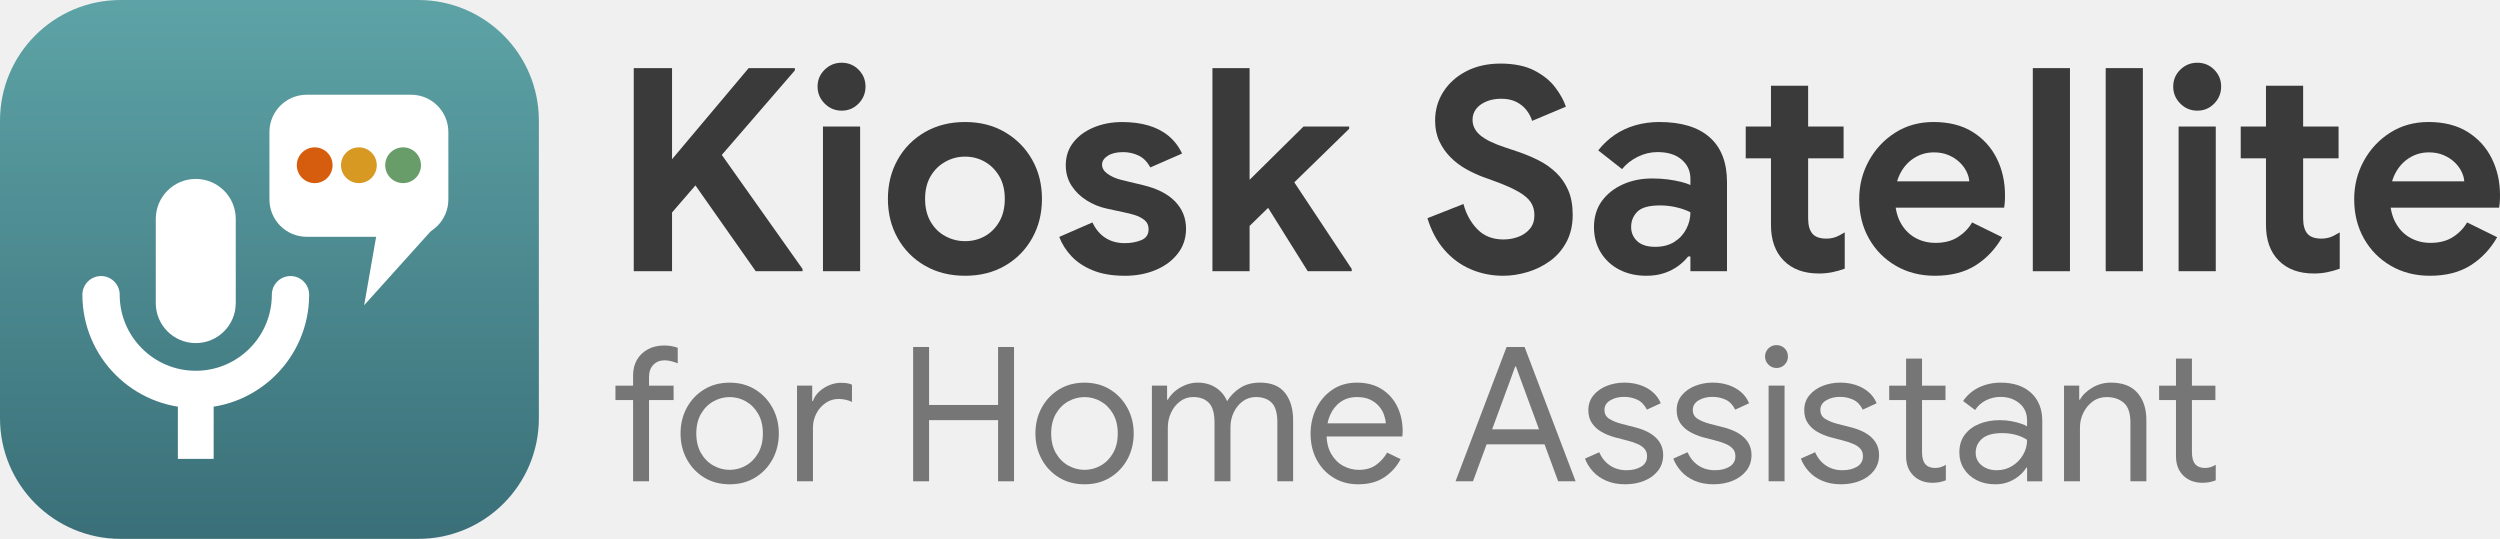
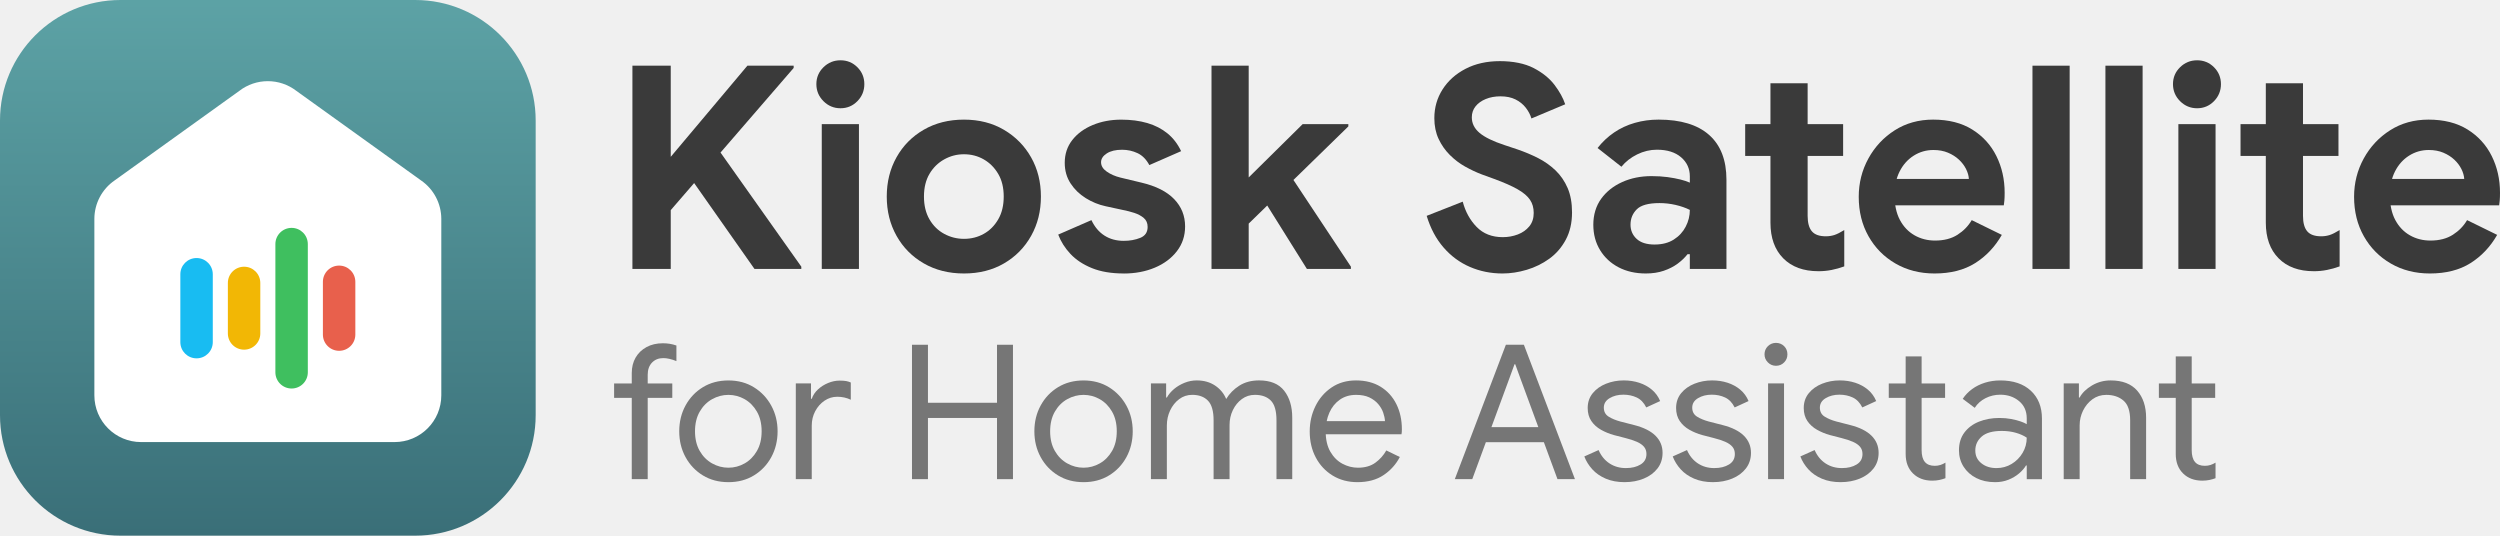
- <svg xmlns="http://www.w3.org/2000/svg" id="d" viewBox="0 0 2278.11 491.04">
+ <svg xmlns="http://www.w3.org/2000/svg" viewBox="0 0 2276.48 487.78">
  <defs>
-     <clipPath id="e">
-       <rect width="491.04" height="491.04" rx="109.91" ry="109.91" fill="none" />
-     </clipPath>
-     <linearGradient id="f" x1="-64.87" y1="666.07" x2="-64.87" y2="665.11" gradientTransform="translate(33459.391 341027.246) scale(512 -512)" gradientUnits="userSpaceOnUse">
+     <linearGradient id="c" x1="838.79" y1="664.46" x2="838.79" y2="663.98" gradientTransform="translate(-858675.501 680403.694) scale(1024 -1024)" gradientUnits="userSpaceOnUse">
      <stop offset="0" stop-color="#5da3a6" />
      <stop offset="1" stop-color="#3a6f78" />
    </linearGradient>
  </defs>
-   <g clip-path="url(#e)">
-     <rect width="491.04" height="491.04" fill="url(#f)" />
+   <g id="a">
+     <path d="M575.87,244.89V59.81h34.9v185.08h-34.9ZM593.97,210.77l.52-48.6,86.08-102.36h42.13v2.07l-128.73,148.89h0ZM687.02,244.89l-64.11-91.25,24.04-27.66,82.72,116.84v2.07h-42.65Z" fill="#3a3a3a" />
+     <path d="M765.35,98.58c-6.03,0-11.2-2.15-15.51-6.46s-6.46-9.48-6.46-15.51,2.15-11.16,6.46-15.38c4.31-4.22,9.48-6.33,15.51-6.33s11.16,2.11,15.38,6.33c4.22,4.22,6.33,9.35,6.33,15.38s-2.11,11.2-6.33,15.51c-4.22,4.31-9.35,6.46-15.38,6.46ZM748.29,244.89V113.06h33.86v131.83h-33.86Z" fill="#3a3a3a" />
+     <path d="M877.79,249.03c-13.79,0-25.98-3.06-36.58-9.18-10.6-6.11-18.87-14.48-24.82-25.07-5.95-10.6-8.92-22.53-8.92-35.8s2.97-25.2,8.92-35.8,14.22-18.96,24.82-25.07c10.6-6.12,22.79-9.18,36.58-9.18s25.93,3.1,36.45,9.31c10.51,6.2,18.74,14.56,24.69,25.07,5.95,10.51,8.92,22.4,8.92,35.67s-2.97,25.2-8.92,35.8-14.18,18.96-24.69,25.07c-10.51,6.12-22.66,9.18-36.45,9.18h0ZM877.79,217.49c6.55,0,12.54-1.51,17.97-4.52,5.43-3.01,9.82-7.41,13.18-13.18s5.04-12.71,5.04-20.81-1.68-14.99-5.04-20.68c-3.36-5.69-7.75-10.08-13.18-13.18-5.43-3.1-11.42-4.65-17.97-4.65s-12.37,1.55-17.96,4.65c-5.6,3.1-10.08,7.5-13.44,13.18-3.36,5.69-5.04,12.58-5.04,20.68s1.68,15.04,5.04,20.81c3.36,5.78,7.84,10.17,13.44,13.18,5.6,3.02,11.59,4.52,17.96,4.52h0Z" fill="#3a3a3a" />
+     <path d="M1023.32,249.03c-11.37,0-21.07-1.64-29.08-4.91s-14.52-7.58-19.52-12.92-8.7-11.2-11.12-17.58l30.24-13.18c2.93,6.2,6.89,10.9,11.89,14.09s10.86,4.78,17.58,4.78c5.51,0,10.51-.9,14.99-2.71,4.48-1.81,6.72-5.13,6.72-9.95,0-3.45-1.16-6.16-3.49-8.14s-5.21-3.53-8.66-4.65c-3.45-1.12-6.98-2.02-10.6-2.71l-15.51-3.36c-6.38-1.38-12.41-3.83-18.09-7.37-5.69-3.53-10.3-8.01-13.83-13.44-3.53-5.43-5.3-11.67-5.3-18.74,0-7.92,2.28-14.82,6.85-20.68,4.56-5.86,10.77-10.42,18.61-13.7,7.84-3.27,16.5-4.91,25.98-4.91,8.79,0,16.71,1.03,23.78,3.1,7.06,2.07,13.18,5.21,18.35,9.44,5.17,4.22,9.31,9.61,12.41,16.16l-28.95,12.67c-2.76-5.17-6.33-8.79-10.73-10.86s-9.09-3.1-14.09-3.1c-5.86,0-10.51,1.12-13.96,3.36s-5.17,4.91-5.17,8.01c0,3.28,1.72,6.12,5.17,8.53,3.45,2.42,7.58,4.23,12.41,5.43l19.39,4.65c13.09,3.1,22.96,8.1,29.6,14.99,6.63,6.89,9.95,15.17,9.95,24.82,0,8.62-2.5,16.16-7.5,22.62-5,6.46-11.72,11.46-20.16,14.99-8.45,3.53-17.84,5.3-28.18,5.3l.02-.03Z" fill="#3a3a3a" />
+     <path d="M1103.19,244.89V59.81h33.86v185.08h-33.86ZM1123.1,217.23v-41.88l63.07-62.3h41.62v2.07l-104.69,102.1h0ZM1190.05,244.89l-44.46-71.09,23.52-23.01,61,92.02v2.07h-40.07,0Z" fill="#3a3a3a" />
+     <path d="M1368.14,249.03c-10.51,0-20.38-1.98-29.6-5.95-9.22-3.96-17.23-9.86-24.04-17.71-6.81-7.84-11.93-17.45-15.38-28.82l32.83-12.92c2.41,9.14,6.63,16.8,12.67,23.01,6.03,6.2,13.96,9.31,23.78,9.31,4.82,0,9.39-.82,13.7-2.46,4.31-1.64,7.79-4.09,10.47-7.37,2.67-3.27,4.01-7.32,4.01-12.15s-1.12-8.66-3.36-12.02-5.99-6.55-11.25-9.56-12.37-6.16-21.33-9.44l-11.37-4.14c-5-1.89-10.04-4.27-15.12-7.11s-9.74-6.37-13.96-10.6c-4.22-4.22-7.63-9.09-10.21-14.6-2.58-5.51-3.88-11.8-3.88-18.87,0-9.65,2.5-18.39,7.5-26.24,5-7.84,11.98-14.09,20.94-18.74s19.39-6.98,31.28-6.98,22.66,2.11,30.76,6.33c8.1,4.22,14.43,9.35,19,15.38,4.56,6.03,7.79,11.89,9.69,17.58l-30.76,12.92c-1.03-3.45-2.76-6.72-5.17-9.82-2.42-3.1-5.52-5.6-9.31-7.5-3.79-1.89-8.36-2.84-13.7-2.84-5,0-9.48.82-13.44,2.46-3.97,1.64-7.07,3.88-9.31,6.72-2.24,2.84-3.36,6.16-3.36,9.95,0,5.52,2.37,10.25,7.11,14.22s12.36,7.67,22.88,11.12l11.63,3.88c6.55,2.24,12.8,4.87,18.74,7.88,5.95,3.02,11.24,6.77,15.9,11.24,4.65,4.48,8.31,9.82,10.99,16.03,2.67,6.2,4.01,13.62,4.01,22.23,0,9.48-1.9,17.75-5.69,24.82-3.79,7.07-8.79,12.84-14.99,17.32-6.2,4.48-13.05,7.84-20.55,10.08s-14.86,3.36-22.1,3.36h-.01Z" fill="#3a3a3a" />
+     <path d="M1498.68,249.03c-9.31,0-17.54-1.85-24.69-5.56-7.15-3.7-12.8-8.92-16.93-15.64s-6.2-14.48-6.2-23.26,2.37-16.97,7.11-23.52,11.12-11.63,19.13-15.25,16.93-5.43,26.75-5.43c5.34,0,10.21.3,14.61.9,4.39.61,8.31,1.34,11.76,2.2,3.44.86,6.29,1.81,8.53,2.84v-5.69c0-7.06-2.67-12.88-8.01-17.45-5.34-4.56-12.67-6.85-21.97-6.85-6.2,0-12.19,1.42-17.97,4.27-5.78,2.84-10.56,6.59-14.35,11.24l-21.71-17.06c4.31-5.51,9.31-10.21,14.99-14.09,5.69-3.88,11.98-6.81,18.87-8.79s14.13-2.97,21.71-2.97c20.16,0,35.5,4.65,46.01,13.96s15.77,22.92,15.77,40.84v81.17h-33.35v-13.44h-2.07c-2.42,3.1-5.43,5.99-9.05,8.66s-7.84,4.82-12.67,6.46c-4.83,1.64-10.25,2.46-16.29,2.46h.02ZM1506.69,222.66c6.89,0,12.71-1.51,17.45-4.52,4.74-3.01,8.36-6.94,10.86-11.76,2.5-4.82,3.75-9.91,3.75-15.25-3.79-1.89-8.1-3.4-12.92-4.52-4.83-1.12-9.74-1.68-14.73-1.68-10,0-16.89,1.9-20.68,5.69-3.79,3.79-5.69,8.45-5.69,13.96,0,5.17,1.85,9.48,5.56,12.92,3.7,3.45,9.18,5.17,16.41,5.17h-.01Z" fill="#3a3a3a" />
+     <path d="M1589.15,142.01v-28.95h24.3v28.95h-24.3ZM1655.84,246.96c-13.62,0-24.3-3.92-32.05-11.76s-11.63-18.65-11.63-32.44v-126.92h33.86v120.72c0,6.38,1.29,11.07,3.88,14.09,2.58,3.02,6.81,4.52,12.67,4.52,2.75,0,5.34-.39,7.75-1.16,2.41-.78,5.43-2.28,9.05-4.52v33.09c-3.79,1.38-7.63,2.46-11.5,3.23-3.88.78-7.88,1.16-12.02,1.16h-.01ZM1644.73,142.01v-28.95h33.6v28.95h-33.6Z" fill="#3a3a3a" />
+     <path d="M1761.57,249.03c-13.27,0-25.12-3.02-35.54-9.05-10.43-6.03-18.61-14.3-24.56-24.82-5.95-10.51-8.92-22.49-8.92-35.93,0-12.58,2.93-24.21,8.79-34.9,5.86-10.68,13.87-19.26,24.04-25.72s21.8-9.69,34.9-9.69c14.13,0,26.02,3.02,35.67,9.05,9.65,6.03,16.97,14.09,21.97,24.17s7.5,21.24,7.5,33.48c0,2.76-.09,5.13-.26,7.11s-.35,3.41-.52,4.27h-113.22v-24.04h81.43c-.17-2.93-1.03-5.95-2.58-9.05s-3.71-5.95-6.46-8.53c-2.76-2.58-6.08-4.69-9.95-6.33-3.88-1.64-8.32-2.46-13.31-2.46-6.55,0-12.54,1.73-17.97,5.17-5.43,3.45-9.69,8.23-12.79,14.35-3.1,6.12-4.65,13.4-4.65,21.84s1.64,16.24,4.91,22.36,7.71,10.77,13.31,13.96c5.6,3.19,11.85,4.78,18.74,4.78,8.1,0,14.9-1.76,20.42-5.3,5.51-3.53,9.82-7.97,12.92-13.31l27.4,13.44c-6.2,10.86-14.31,19.43-24.3,25.72-10,6.29-22.32,9.43-36.96,9.43h-.01Z" fill="#3a3a3a" />
+     <path d="M1850.75,244.89V59.81h33.86v185.08h-33.86Z" fill="#3a3a3a" />
+     <path d="M1917.18,244.89V59.81h33.86v185.08h-33.86Z" fill="#3a3a3a" />
+     <path d="M2000.67,98.58c-6.03,0-11.2-2.15-15.51-6.46s-6.46-9.48-6.46-15.51,2.15-11.16,6.46-15.38c4.31-4.22,9.48-6.33,15.51-6.33s11.16,2.11,15.38,6.33,6.33,9.35,6.33,15.38-2.11,11.2-6.33,15.51c-4.22,4.31-9.35,6.46-15.38,6.46ZM1983.61,244.89V113.06h33.86v131.83h-33.86Z" fill="#3a3a3a" />
+     <path d="M2040.21,142.01v-28.95h24.3v28.95h-24.3,0ZM2106.91,246.96c-13.62,0-24.3-3.92-32.05-11.76s-11.63-18.65-11.63-32.44v-126.92h33.86v120.72c0,6.38,1.29,11.07,3.88,14.09,2.58,3.02,6.81,4.52,12.67,4.52,2.75,0,5.34-.39,7.75-1.16,2.41-.78,5.43-2.28,9.05-4.52v33.09c-3.79,1.38-7.63,2.46-11.5,3.23-3.88.78-7.88,1.16-12.02,1.16h-.01ZM2095.79,142.01v-28.95h33.6v28.95h-33.6Z" fill="#3a3a3a" />
+     <path d="M2212.63,249.03c-13.27,0-25.12-3.02-35.54-9.05-10.43-6.03-18.61-14.3-24.56-24.82-5.95-10.51-8.92-22.49-8.92-35.93,0-12.58,2.93-24.21,8.79-34.9,5.86-10.68,13.87-19.26,24.04-25.72s21.8-9.69,34.9-9.69c14.13,0,26.02,3.02,35.67,9.05,9.65,6.03,16.97,14.09,21.97,24.17s7.5,21.24,7.5,33.48c0,2.76-.09,5.13-.26,7.11s-.35,3.41-.52,4.27h-113.22v-24.04h81.43c-.17-2.93-1.03-5.95-2.58-9.05s-3.71-5.95-6.46-8.53c-2.76-2.58-6.08-4.69-9.95-6.33-3.88-1.64-8.32-2.46-13.31-2.46-6.55,0-12.54,1.73-17.97,5.17-5.43,3.45-9.69,8.23-12.79,14.35-3.1,6.12-4.65,13.4-4.65,21.84s1.64,16.24,4.91,22.36,7.71,10.77,13.31,13.96,11.85,4.78,18.74,4.78c8.1,0,14.9-1.76,20.42-5.3,5.51-3.53,9.82-7.97,12.92-13.31l27.4,13.44c-6.2,10.86-14.31,19.43-24.3,25.72-10,6.29-22.32,9.43-36.96,9.43h0Z" fill="#3a3a3a" />
+     <path d="M559.2,362.31v-13.16h16.92v13.16h-16.92ZM575.27,436.31v-96.57c0-5.35,1.17-10.05,3.5-14.1,2.33-4.04,5.64-7.23,9.91-9.57,4.27-2.33,9.26-3.5,14.96-3.5,2.16,0,4.27.17,6.32.51s4.04.86,5.98,1.54v14.19c-2.28-.91-4.42-1.59-6.41-2.05-2-.45-3.85-.68-5.55-.68-4.22,0-7.64,1.37-10.26,4.1s-3.93,6.44-3.93,11.11v95.03h-14.53.01ZM588.94,362.31v-13.16h23.24v13.16h-23.24Z" fill="#767676" />
+     <path d="M663.29,439.05c-8.78,0-16.52-2.05-23.24-6.15s-11.99-9.66-15.81-16.66c-3.82-7.01-5.73-14.84-5.73-23.5s1.91-16.49,5.73-23.5,9.09-12.56,15.81-16.66,14.47-6.15,23.24-6.15,16.52,2.08,23.24,6.24,11.99,9.74,15.81,16.75,5.73,14.79,5.73,23.33-1.91,16.49-5.73,23.5-9.09,12.56-15.81,16.66-14.47,6.15-23.24,6.15h0ZM663.29,425.89c5.24,0,10.17-1.31,14.79-3.93,4.61-2.62,8.35-6.41,11.19-11.37,2.85-4.96,4.27-10.91,4.27-17.86s-1.43-12.9-4.27-17.86c-2.85-4.96-6.58-8.74-11.19-11.37-4.61-2.62-9.54-3.93-14.79-3.93s-10.2,1.31-14.87,3.93-8.43,6.41-11.28,11.37c-2.85,4.96-4.27,10.91-4.27,17.86s1.42,12.9,4.27,17.86c2.85,4.96,6.61,8.75,11.28,11.37,4.67,2.62,9.63,3.93,14.87,3.93h0Z" fill="#767676" />
+     <path d="M724.65,436.31v-87.17h13.84v14.02h.68c1.14-3.3,3.05-6.18,5.73-8.63s5.75-4.38,9.23-5.81c3.47-1.42,6.92-2.14,10.34-2.14,2.62,0,4.67.14,6.15.43,1.48.29,2.85.71,4.1,1.28v15.72c-1.82-.91-3.79-1.59-5.9-2.05-2.11-.45-4.25-.68-6.41-.68-4.22,0-8.09,1.2-11.62,3.59-3.53,2.39-6.35,5.58-8.46,9.57-2.11,3.99-3.16,8.37-3.16,13.16v48.71h-14.53.01Z" fill="#767676" />
+     <path d="M830.45,436.31v-122.38h14.53v122.38h-14.53ZM838.14,380.59v-13.84h73.15v13.84h-73.15ZM907.87,436.31v-122.38h14.53v122.38h-14.53Z" fill="#767676" />
+     <path d="M986.67,439.05c-8.78,0-16.52-2.05-23.24-6.15s-11.99-9.66-15.81-16.66c-3.82-7.01-5.73-14.84-5.73-23.5s1.91-16.49,5.73-23.5,9.09-12.56,15.81-16.66,14.47-6.15,23.24-6.15,16.52,2.08,23.24,6.24,11.99,9.74,15.81,16.75c3.82,7.01,5.73,14.79,5.73,23.33s-1.91,16.49-5.73,23.5c-3.82,7.01-9.09,12.56-15.81,16.66s-14.47,6.15-23.24,6.15h0ZM986.67,425.89c5.24,0,10.17-1.31,14.79-3.93,4.61-2.62,8.35-6.41,11.19-11.37,2.85-4.96,4.27-10.91,4.27-17.86s-1.43-12.9-4.27-17.86c-2.85-4.96-6.58-8.74-11.19-11.37-4.61-2.62-9.54-3.93-14.79-3.93s-10.2,1.31-14.87,3.93-8.43,6.41-11.28,11.37c-2.85,4.96-4.27,10.91-4.27,17.86s1.42,12.9,4.27,17.86c2.85,4.96,6.61,8.75,11.28,11.37,4.67,2.62,9.63,3.93,14.87,3.93h0Z" fill="#767676" />
+     <path d="M1048.03,436.31v-87.17h13.84v12.82h.68c1.59-2.85,3.79-5.44,6.58-7.78,2.79-2.33,5.98-4.21,9.57-5.64,3.59-1.42,7.26-2.14,11.02-2.14,6.49,0,12.08,1.57,16.75,4.7,4.67,3.14,8.03,7.21,10.08,12.22,2.96-4.9,6.95-8.94,11.96-12.14,5.01-3.19,11-4.79,17.95-4.79,10.37,0,18,3.14,22.9,9.4,4.9,6.27,7.35,14.47,7.35,24.61v55.89h-14.36v-53.67c0-8.43-1.71-14.38-5.13-17.86-3.42-3.47-8.26-5.21-14.53-5.21-4.44,0-8.4,1.28-11.88,3.85-3.48,2.56-6.21,5.93-8.2,10.08-2,4.16-2.99,8.69-2.99,13.59v49.22h-14.53v-53.5c0-8.43-1.71-14.41-5.13-17.95-3.42-3.53-8.2-5.3-14.36-5.3-4.44,0-8.4,1.31-11.88,3.93s-6.21,6.04-8.2,10.26-2.99,8.78-2.99,13.67v48.88h-14.53l.03.03Z" fill="#767676" />
+     <path d="M1236.04,439.05c-8.43,0-15.93-2-22.48-5.98-6.55-3.99-11.68-9.46-15.38-16.41s-5.56-14.87-5.56-23.76c0-8.32,1.74-16.01,5.21-23.07s8.38-12.73,14.7-17.01c6.32-4.27,13.76-6.41,22.3-6.41s16.09,1.91,22.31,5.73c6.21,3.82,11,9.09,14.36,15.81s5.04,14.42,5.04,23.07c0,.8-.03,1.6-.09,2.39-.06.8-.14,1.48-.26,2.05h-75.03v-11.96h59.99c-.11-2.39-.66-4.98-1.62-7.78-.97-2.79-2.51-5.41-4.61-7.86-2.11-2.45-4.79-4.44-8.03-5.98s-7.26-2.31-12.05-2.31c-5.7,0-10.63,1.45-14.78,4.36-4.16,2.91-7.35,6.87-9.57,11.88-2.22,5.02-3.33,10.71-3.33,17.09,0,7.41,1.42,13.56,4.27,18.46s6.52,8.55,11.02,10.94,9.2,3.59,14.1,3.59c6.38,0,11.65-1.51,15.81-4.53s7.49-6.75,10-11.2l12.31,5.98c-3.42,6.61-8.32,12.08-14.7,16.41-6.38,4.33-14.36,6.5-23.93,6.5h0Z" fill="#767676" />
+     <path d="M1324.74,436.31l46.49-122.38h16.41l46.49,122.38h-15.9l-33.67-91.44-4.79-13.16h-.68l-4.79,13.16-33.67,91.44h-15.9.01ZM1344.57,402.64l4.96-13.67h28.2v13.67h-33.16,0ZM1377.73,402.64v-13.67h28.2l4.96,13.67h-33.16,0Z" fill="#767676" />
+     <path d="M1479.42,439.05c-6.49,0-12.22-1.05-17.18-3.16-4.96-2.11-9.06-4.96-12.31-8.55s-5.67-7.49-7.26-11.71l12.99-5.81c2.28,5.24,5.58,9.29,9.91,12.14,4.33,2.85,9.29,4.27,14.87,4.27s9.83-1.08,13.42-3.25c3.59-2.16,5.38-5.35,5.38-9.57,0-2.62-.74-4.81-2.22-6.58-1.48-1.76-3.65-3.27-6.5-4.53-2.85-1.25-6.32-2.39-10.43-3.42l-10.6-2.74c-4.1-1.14-7.98-2.74-11.62-4.79-3.65-2.05-6.58-4.7-8.8-7.95-2.22-3.25-3.33-7.21-3.33-11.88,0-5.24,1.54-9.74,4.61-13.5,3.08-3.76,7.12-6.64,12.14-8.63,5.01-1.99,10.37-2.99,16.07-2.99,5.01,0,9.71.71,14.1,2.14,4.38,1.43,8.23,3.53,11.54,6.32,3.3,2.79,5.81,6.24,7.52,10.34l-12.65,5.81c-2.17-4.33-5.07-7.35-8.72-9.06s-7.69-2.56-12.14-2.56c-4.79,0-8.95,1.05-12.48,3.16-3.53,2.11-5.3,4.99-5.3,8.63s1.45,6.38,4.36,8.2,6.47,3.31,10.68,4.44l12.65,3.25c8.55,2.17,14.98,5.38,19.31,9.66,4.33,4.27,6.49,9.49,6.49,15.64,0,5.47-1.54,10.2-4.61,14.19-3.08,3.99-7.24,7.07-12.48,9.23s-11.05,3.25-17.43,3.25h.02Z" fill="#767676" />
+     <path d="M1559.92,439.05c-6.49,0-12.22-1.05-17.18-3.16-4.96-2.11-9.06-4.96-12.31-8.55s-5.67-7.49-7.26-11.71l12.99-5.81c2.28,5.24,5.58,9.29,9.91,12.14,4.33,2.85,9.29,4.27,14.87,4.27s9.83-1.08,13.42-3.25c3.59-2.16,5.38-5.35,5.38-9.57,0-2.62-.74-4.81-2.22-6.58-1.48-1.76-3.65-3.27-6.5-4.53-2.85-1.25-6.32-2.39-10.43-3.42l-10.6-2.74c-4.1-1.14-7.98-2.74-11.62-4.79-3.65-2.05-6.58-4.7-8.8-7.95-2.22-3.25-3.33-7.21-3.33-11.88,0-5.24,1.54-9.74,4.61-13.5,3.08-3.76,7.12-6.64,12.14-8.63,5.01-1.99,10.37-2.99,16.07-2.99,5.01,0,9.71.71,14.1,2.14,4.38,1.43,8.23,3.53,11.54,6.32,3.3,2.79,5.81,6.24,7.52,10.34l-12.65,5.81c-2.17-4.33-5.07-7.35-8.72-9.06s-7.69-2.56-12.14-2.56c-4.79,0-8.95,1.05-12.48,3.16-3.53,2.11-5.3,4.99-5.3,8.63s1.45,6.38,4.36,8.2,6.47,3.31,10.68,4.44l12.65,3.25c8.55,2.17,14.98,5.38,19.31,9.66,4.33,4.27,6.49,9.49,6.49,15.64,0,5.47-1.54,10.2-4.61,14.19-3.08,3.99-7.24,7.07-12.48,9.23s-11.05,3.25-17.43,3.25h.02Z" fill="#767676" />
+     <path d="M1617.18,333.08c-2.85,0-5.3-1.03-7.35-3.08-2.05-2.05-3.08-4.5-3.08-7.35s1.03-5.44,3.08-7.44c2.05-1.99,4.5-2.99,7.35-2.99s5.44,1,7.44,2.99c1.99,1.99,2.99,4.47,2.99,7.44s-1,5.3-2.99,7.35c-2,2.05-4.47,3.08-7.44,3.08ZM1610,436.31v-87.17h14.53v87.17h-14.53Z" fill="#767676" />
+     <path d="M1676.15,439.05c-6.49,0-12.22-1.05-17.18-3.16-4.96-2.11-9.06-4.96-12.31-8.55s-5.67-7.49-7.26-11.71l12.99-5.81c2.28,5.24,5.58,9.29,9.91,12.14,4.33,2.85,9.29,4.27,14.87,4.27s9.83-1.08,13.42-3.25c3.59-2.16,5.38-5.35,5.38-9.57,0-2.62-.74-4.81-2.22-6.58-1.48-1.76-3.65-3.27-6.5-4.53-2.85-1.25-6.32-2.39-10.43-3.42l-10.6-2.74c-4.1-1.14-7.98-2.74-11.62-4.79-3.65-2.05-6.58-4.7-8.8-7.95-2.22-3.25-3.33-7.21-3.33-11.88,0-5.24,1.54-9.74,4.61-13.5,3.08-3.76,7.12-6.64,12.14-8.63,5.01-1.99,10.37-2.99,16.07-2.99,5.01,0,9.71.71,14.1,2.14,4.38,1.43,8.23,3.53,11.54,6.32,3.3,2.79,5.81,6.24,7.52,10.34l-12.65,5.81c-2.17-4.33-5.07-7.35-8.72-9.06s-7.69-2.56-12.14-2.56c-4.79,0-8.95,1.05-12.48,3.16-3.53,2.11-5.3,4.99-5.3,8.63s1.45,6.38,4.36,8.2,6.47,3.31,10.68,4.44l12.65,3.25c8.55,2.17,14.98,5.38,19.31,9.66,4.33,4.27,6.49,9.49,6.49,15.64,0,5.47-1.54,10.2-4.61,14.19-3.08,3.99-7.24,7.07-12.48,9.23s-11.05,3.25-17.43,3.25h.02Z" fill="#767676" />
+     <path d="M1719.9,362.31v-13.16h16.24v13.16h-16.24ZM1759.56,437.68c-7.29,0-13.16-2.19-17.61-6.58-4.44-4.38-6.67-10.28-6.67-17.69v-88.88h14.53v85.29c0,4.9,1,8.52,2.99,10.85,1.99,2.34,4.98,3.5,8.97,3.5,1.82,0,3.53-.26,5.13-.77,1.59-.51,3.13-1.22,4.61-2.14v14.19c-1.82.68-3.7,1.22-5.64,1.62-1.94.4-4.05.6-6.32.6h.01ZM1748.96,362.31v-13.16h22.22v13.16h-22.22Z" fill="#767676" />
+     <path d="M1816.64,439.05c-6.5,0-12.19-1.26-17.09-3.76-4.9-2.51-8.75-5.95-11.54-10.34-2.79-4.38-4.19-9.37-4.19-14.96,0-6.38,1.65-11.76,4.96-16.15,3.3-4.38,7.75-7.69,13.33-9.91s11.73-3.33,18.46-3.33c3.87,0,7.46.32,10.77.94,3.3.63,6.18,1.37,8.63,2.22s4.3,1.68,5.56,2.48v-5.3c0-6.61-2.34-11.85-7.01-15.72s-10.37-5.81-17.09-5.81c-4.79,0-9.26,1.05-13.42,3.16-4.16,2.11-7.44,5.04-9.83,8.8l-10.94-8.2c2.28-3.42,5.13-6.38,8.55-8.89s7.32-4.44,11.71-5.81c4.38-1.37,9.03-2.05,13.93-2.05,11.85,0,21.14,3.14,27.86,9.4,6.72,6.27,10.09,14.7,10.09,25.3v55.21h-13.84v-12.48h-.68c-1.48,2.51-3.59,4.93-6.32,7.26-2.74,2.34-5.96,4.25-9.66,5.73-3.7,1.48-7.78,2.22-12.22,2.22h-.02ZM1818.01,426.23c5.01,0,9.6-1.25,13.76-3.76s7.49-5.87,10-10.08,3.76-8.83,3.76-13.84c-2.62-1.82-5.9-3.3-9.83-4.44-3.93-1.14-8.23-1.71-12.9-1.71-8.32,0-14.42,1.71-18.29,5.13-3.88,3.42-5.81,7.64-5.81,12.65s1.82,8.66,5.47,11.62,8.26,4.44,13.84,4.44h0Z" fill="#767676" />
+     <path d="M1879.2,436.31v-87.17h13.84v12.82h.68c2.28-4.21,6.01-7.86,11.19-10.94,5.18-3.08,10.85-4.61,17.01-4.61,10.71,0,18.77,3.11,24.19,9.31,5.41,6.21,8.12,14.44,8.12,24.7v55.89h-14.53v-53.67c0-8.43-2.02-14.38-6.07-17.86-4.05-3.47-9.26-5.21-15.64-5.21-4.79,0-9,1.34-12.65,4.02s-6.5,6.13-8.55,10.34c-2.05,4.22-3.08,8.66-3.08,13.33v49.05h-14.53.02Z" fill="#767676" />
+     <path d="M1965.85,362.31v-13.16h16.24v13.16h-16.24ZM2005.5,437.68c-7.29,0-13.16-2.19-17.61-6.58-4.44-4.38-6.67-10.28-6.67-17.69v-88.88h14.53v85.29c0,4.9,1,8.52,2.99,10.85,1.99,2.34,4.98,3.5,8.97,3.5,1.82,0,3.53-.26,5.13-.77,1.59-.51,3.13-1.22,4.61-2.14v14.19c-1.82.68-3.7,1.22-5.64,1.62-1.94.4-4.05.6-6.32.6h.01ZM1994.91,362.31v-13.16h22.22v13.16h-22.22Z" fill="#767676" />
  </g>
-   <path d="M178.39,163.04h0c20.13,0,36.44,16.32,36.44,36.44v76.73c0,20.13-16.32,36.44-36.44,36.44h0c-20.13,0-36.44-16.32-36.44-36.44v-76.73c0-20.13,16.32-36.44,36.44-36.44Z" fill="#fff" />
-   <path d="M92.07,268.54c0,47.67,38.65,86.32,86.32,86.32s86.32-38.65,86.32-86.32" fill="none" stroke="#fff" stroke-linecap="round" stroke-width="34" />
-   <rect x="162.08" y="351.02" width="32.61" height="67.13" fill="#fff" />
-   <rect x="245.52" y="86.32" width="163.04" height="129.47" rx="34" ry="34" fill="#fff" />
-   <path d="M345.26,201.4h55.63l-69.05,76.73,13.43-76.73Z" fill="#fff" />
-   <circle cx="286.76" cy="150.57" r="16.3" fill="#d65d0e" />
-   <circle cx="327.04" cy="150.57" r="16.3" fill="#d79921" />
-   <circle cx="367.32" cy="150.57" r="16.3" fill="#689d6a" />
-   <path d="M577.5,247.15V62.07h34.9v185.08h-34.9ZM595.6,213.03l.52-48.6,86.08-102.36h42.13v2.07l-128.73,148.89ZM688.65,247.15l-64.11-91.25,24.04-27.66,82.72,116.84v2.07h-42.65Z" fill="#3a3a3a" />
-   <path d="M766.98,100.84c-6.03,0-11.2-2.15-15.51-6.46-4.31-4.31-6.46-9.48-6.46-15.51s2.15-11.16,6.46-15.38c4.31-4.22,9.48-6.33,15.51-6.33s11.16,2.11,15.38,6.33c4.22,4.22,6.33,9.35,6.33,15.38s-2.11,11.2-6.33,15.51c-4.22,4.31-9.35,6.46-15.38,6.46ZM749.92,247.15V115.32h33.86v131.83h-33.86Z" fill="#3a3a3a" />
-   <path d="M879.42,251.29c-13.79,0-25.98-3.06-36.58-9.18-10.6-6.11-18.87-14.48-24.82-25.07-5.95-10.6-8.92-22.53-8.92-35.8s2.97-25.2,8.92-35.8c5.95-10.6,14.22-18.96,24.82-25.07,10.6-6.12,22.79-9.18,36.58-9.18s25.93,3.1,36.45,9.31c10.51,6.2,18.74,14.56,24.69,25.07,5.95,10.51,8.92,22.4,8.92,35.67s-2.97,25.2-8.92,35.8c-5.95,10.6-14.18,18.96-24.69,25.07-10.51,6.12-22.66,9.18-36.45,9.18ZM879.42,219.75c6.55,0,12.54-1.51,17.97-4.52,5.43-3.01,9.82-7.41,13.18-13.18,3.36-5.77,5.04-12.71,5.04-20.81s-1.68-14.99-5.04-20.68c-3.36-5.69-7.75-10.08-13.18-13.18-5.43-3.1-11.42-4.65-17.97-4.65s-12.37,1.55-17.96,4.65c-5.6,3.1-10.08,7.5-13.44,13.18-3.36,5.69-5.04,12.58-5.04,20.68s1.68,15.04,5.04,20.81c3.36,5.78,7.84,10.17,13.44,13.18,5.6,3.02,11.59,4.52,17.96,4.52Z" fill="#3a3a3a" />
-   <path d="M1024.95,251.29c-11.37,0-21.07-1.64-29.08-4.91-8.01-3.27-14.52-7.58-19.52-12.92-5-5.34-8.7-11.2-11.12-17.58l30.24-13.18c2.93,6.2,6.89,10.9,11.89,14.09,5,3.19,10.86,4.78,17.58,4.78,5.51,0,10.51-.9,14.99-2.71,4.48-1.81,6.72-5.13,6.72-9.95,0-3.45-1.16-6.16-3.49-8.14-2.33-1.98-5.21-3.53-8.66-4.65-3.45-1.12-6.98-2.02-10.6-2.71l-15.51-3.36c-6.38-1.38-12.41-3.83-18.09-7.37-5.69-3.53-10.3-8.01-13.83-13.44-3.53-5.43-5.3-11.67-5.3-18.74,0-7.92,2.28-14.82,6.85-20.68,4.56-5.86,10.77-10.42,18.61-13.7,7.84-3.27,16.5-4.91,25.98-4.91,8.79,0,16.71,1.03,23.78,3.1,7.06,2.07,13.18,5.21,18.35,9.44,5.17,4.22,9.31,9.61,12.41,16.16l-28.95,12.67c-2.76-5.17-6.33-8.79-10.73-10.86s-9.09-3.1-14.09-3.1c-5.86,0-10.51,1.12-13.96,3.36-3.45,2.24-5.17,4.91-5.17,8.01,0,3.28,1.72,6.12,5.17,8.53,3.45,2.42,7.58,4.23,12.41,5.43l19.39,4.65c13.09,3.1,22.96,8.1,29.6,14.99,6.63,6.89,9.95,15.17,9.95,24.82,0,8.62-2.5,16.16-7.5,22.62-5,6.46-11.72,11.46-20.16,14.99-8.45,3.53-17.84,5.3-28.18,5.3Z" fill="#3a3a3a" />
-   <path d="M1104.82,247.15V62.07h33.86v185.08h-33.86ZM1124.73,219.49v-41.88l63.07-62.3h41.62v2.07l-104.69,102.1ZM1191.68,247.15l-44.46-71.09,23.52-23.01,61,92.02v2.07h-40.07Z" fill="#3a3a3a" />
-   <path d="M1369.77,251.29c-10.51,0-20.38-1.98-29.6-5.95-9.22-3.96-17.23-9.86-24.04-17.71-6.81-7.84-11.93-17.45-15.38-28.82l32.83-12.92c2.41,9.14,6.63,16.8,12.67,23.01,6.03,6.2,13.96,9.31,23.78,9.31,4.82,0,9.39-.82,13.7-2.46,4.31-1.64,7.79-4.09,10.47-7.37,2.67-3.27,4.01-7.32,4.01-12.15s-1.12-8.66-3.36-12.02c-2.24-3.36-5.99-6.55-11.25-9.56-5.26-3.01-12.37-6.16-21.33-9.44l-11.37-4.14c-5-1.89-10.04-4.27-15.12-7.11-5.08-2.84-9.74-6.37-13.96-10.6-4.22-4.22-7.63-9.09-10.21-14.6-2.58-5.51-3.88-11.8-3.88-18.87,0-9.65,2.5-18.39,7.5-26.24,5-7.84,11.98-14.09,20.94-18.74,8.96-4.65,19.39-6.98,31.28-6.98s22.66,2.11,30.76,6.33c8.1,4.22,14.43,9.35,19,15.38,4.56,6.03,7.79,11.89,9.69,17.58l-30.76,12.92c-1.03-3.45-2.76-6.72-5.17-9.82-2.42-3.1-5.52-5.6-9.31-7.5-3.79-1.89-8.36-2.84-13.7-2.84-5,0-9.48.82-13.44,2.46-3.97,1.64-7.07,3.88-9.31,6.72-2.24,2.84-3.36,6.16-3.36,9.95,0,5.52,2.37,10.25,7.11,14.22,4.74,3.97,12.36,7.67,22.88,11.12l11.63,3.88c6.55,2.24,12.8,4.87,18.74,7.88,5.95,3.02,11.24,6.77,15.9,11.24,4.65,4.48,8.31,9.82,10.99,16.03,2.67,6.2,4.01,13.62,4.01,22.23,0,9.48-1.9,17.75-5.69,24.82-3.79,7.07-8.79,12.84-14.99,17.32-6.2,4.48-13.05,7.84-20.55,10.08s-14.86,3.36-22.1,3.36Z" fill="#3a3a3a" />
-   <path d="M1500.31,251.29c-9.31,0-17.54-1.85-24.69-5.56-7.15-3.7-12.8-8.92-16.93-15.64s-6.2-14.48-6.2-23.26,2.37-16.97,7.11-23.52c4.74-6.55,11.12-11.63,19.13-15.25,8.01-3.62,16.93-5.43,26.75-5.43,5.34,0,10.21.3,14.61.9,4.39.61,8.31,1.34,11.76,2.2,3.44.86,6.29,1.81,8.53,2.84v-5.69c0-7.06-2.67-12.88-8.01-17.45-5.34-4.56-12.67-6.85-21.97-6.85-6.2,0-12.19,1.42-17.97,4.27-5.78,2.84-10.56,6.59-14.35,11.24l-21.71-17.06c4.31-5.51,9.31-10.21,14.99-14.09,5.69-3.88,11.98-6.81,18.87-8.79,6.89-1.98,14.13-2.97,21.71-2.97,20.16,0,35.5,4.65,46.01,13.96,10.51,9.31,15.77,22.92,15.77,40.84v81.17h-33.35v-13.44h-2.07c-2.42,3.1-5.43,5.99-9.05,8.66-3.62,2.67-7.84,4.82-12.67,6.46-4.83,1.64-10.25,2.46-16.29,2.46ZM1508.32,224.92c6.89,0,12.71-1.51,17.45-4.52,4.74-3.01,8.36-6.94,10.86-11.76,2.5-4.82,3.75-9.91,3.75-15.25-3.79-1.89-8.1-3.4-12.92-4.52-4.83-1.12-9.74-1.68-14.73-1.68-10,0-16.89,1.9-20.68,5.69-3.79,3.79-5.69,8.45-5.69,13.96,0,5.17,1.85,9.48,5.56,12.92,3.7,3.45,9.18,5.17,16.41,5.17Z" fill="#3a3a3a" />
-   <path d="M1590.78,144.27v-28.95h24.3v28.95h-24.3ZM1657.47,249.22c-13.62,0-24.3-3.92-32.05-11.76-7.75-7.84-11.63-18.65-11.63-32.44v-126.92h33.86v120.72c0,6.38,1.29,11.07,3.88,14.09,2.58,3.02,6.81,4.52,12.67,4.52,2.75,0,5.34-.39,7.75-1.16,2.41-.78,5.43-2.28,9.05-4.52v33.09c-3.79,1.38-7.63,2.46-11.5,3.23-3.88.78-7.88,1.16-12.02,1.16ZM1646.36,144.27v-28.95h33.6v28.95h-33.6Z" fill="#3a3a3a" />
-   <path d="M1763.2,251.29c-13.27,0-25.12-3.02-35.54-9.05-10.43-6.03-18.61-14.3-24.56-24.82-5.95-10.51-8.92-22.49-8.92-35.93,0-12.58,2.93-24.21,8.79-34.9,5.86-10.68,13.87-19.26,24.04-25.72,10.17-6.46,21.8-9.69,34.9-9.69,14.13,0,26.02,3.02,35.67,9.05,9.65,6.03,16.97,14.09,21.97,24.17,5,10.08,7.5,21.24,7.5,33.48,0,2.76-.09,5.13-.26,7.11-.17,1.98-.35,3.41-.52,4.27h-113.22v-24.04h81.43c-.17-2.93-1.03-5.95-2.58-9.05s-3.71-5.95-6.46-8.53c-2.76-2.58-6.08-4.69-9.95-6.33-3.88-1.64-8.32-2.46-13.31-2.46-6.55,0-12.54,1.73-17.97,5.17-5.43,3.45-9.69,8.23-12.79,14.35-3.1,6.12-4.65,13.4-4.65,21.84s1.64,16.24,4.91,22.36c3.27,6.12,7.71,10.77,13.31,13.96,5.6,3.19,11.85,4.78,18.74,4.78,8.1,0,14.9-1.76,20.42-5.3,5.51-3.53,9.82-7.97,12.92-13.31l27.4,13.44c-6.2,10.86-14.31,19.43-24.3,25.72-10,6.29-22.32,9.43-36.96,9.43Z" fill="#3a3a3a" />
-   <path d="M1852.38,247.15V62.07h33.86v185.08h-33.86Z" fill="#3a3a3a" />
-   <path d="M1918.81,247.15V62.07h33.86v185.08h-33.86Z" fill="#3a3a3a" />
-   <path d="M2002.3,100.84c-6.03,0-11.2-2.15-15.51-6.46-4.31-4.31-6.46-9.48-6.46-15.51s2.15-11.16,6.46-15.38c4.31-4.22,9.48-6.33,15.51-6.33s11.16,2.11,15.38,6.33c4.22,4.22,6.33,9.35,6.33,15.38s-2.11,11.2-6.33,15.51c-4.22,4.31-9.35,6.46-15.38,6.46ZM1985.24,247.15V115.32h33.86v131.83h-33.86Z" fill="#3a3a3a" />
-   <path d="M2041.84,144.27v-28.95h24.3v28.95h-24.3ZM2108.54,249.22c-13.62,0-24.3-3.92-32.05-11.76-7.75-7.84-11.63-18.65-11.63-32.44v-126.92h33.86v120.72c0,6.38,1.29,11.07,3.88,14.09,2.58,3.02,6.81,4.52,12.67,4.52,2.75,0,5.34-.39,7.75-1.16,2.41-.78,5.43-2.28,9.05-4.52v33.09c-3.79,1.38-7.63,2.46-11.5,3.23-3.88.78-7.88,1.16-12.02,1.16ZM2097.42,144.27v-28.95h33.6v28.95h-33.6Z" fill="#3a3a3a" />
-   <path d="M2214.26,251.29c-13.27,0-25.12-3.02-35.54-9.05-10.43-6.03-18.61-14.3-24.56-24.82-5.95-10.51-8.92-22.49-8.92-35.93,0-12.58,2.93-24.21,8.79-34.9,5.86-10.68,13.87-19.26,24.04-25.72,10.17-6.46,21.8-9.69,34.9-9.69,14.13,0,26.02,3.02,35.67,9.05,9.65,6.03,16.97,14.09,21.97,24.17,5,10.08,7.5,21.24,7.5,33.48,0,2.76-.09,5.13-.26,7.11-.17,1.98-.35,3.41-.52,4.27h-113.22v-24.04h81.43c-.17-2.93-1.03-5.95-2.58-9.05s-3.71-5.95-6.46-8.53c-2.76-2.58-6.08-4.69-9.95-6.33-3.88-1.64-8.32-2.46-13.31-2.46-6.55,0-12.54,1.73-17.97,5.17-5.43,3.45-9.69,8.23-12.79,14.35-3.1,6.12-4.65,13.4-4.65,21.84s1.64,16.24,4.91,22.36c3.27,6.12,7.71,10.77,13.31,13.96,5.6,3.19,11.85,4.78,18.74,4.78,8.1,0,14.9-1.76,20.42-5.3,5.51-3.53,9.82-7.97,12.92-13.31l27.4,13.44c-6.2,10.86-14.31,19.43-24.3,25.72-10,6.29-22.32,9.43-36.96,9.43Z" fill="#3a3a3a" />
-   <path d="M560.83,364.57v-13.16h16.92v13.16h-16.92ZM576.9,438.57v-96.57c0-5.35,1.17-10.05,3.5-14.1,2.33-4.04,5.64-7.23,9.91-9.57,4.27-2.33,9.26-3.5,14.96-3.5,2.16,0,4.27.17,6.32.51,2.05.34,4.04.86,5.98,1.54v14.19c-2.28-.91-4.42-1.59-6.41-2.05-2-.45-3.85-.68-5.55-.68-4.22,0-7.64,1.37-10.26,4.1-2.62,2.73-3.93,6.44-3.93,11.11v95.03h-14.53ZM590.57,364.57v-13.16h23.24v13.16h-23.24Z" fill="#767676" />
-   <path d="M664.92,441.31c-8.78,0-16.52-2.05-23.24-6.15-6.72-4.1-11.99-9.66-15.81-16.66-3.82-7.01-5.73-14.84-5.73-23.5s1.91-16.49,5.73-23.5c3.82-7.01,9.09-12.56,15.81-16.66,6.72-4.1,14.47-6.15,23.24-6.15s16.52,2.08,23.24,6.24c6.72,4.16,11.99,9.74,15.81,16.75,3.82,7.01,5.73,14.79,5.73,23.33s-1.91,16.49-5.73,23.5c-3.82,7.01-9.09,12.56-15.81,16.66-6.72,4.1-14.47,6.15-23.24,6.15ZM664.92,428.15c5.24,0,10.17-1.31,14.79-3.93,4.61-2.62,8.35-6.41,11.19-11.37,2.85-4.96,4.27-10.91,4.27-17.86s-1.43-12.9-4.27-17.86c-2.85-4.96-6.58-8.74-11.19-11.37-4.61-2.62-9.54-3.93-14.79-3.93s-10.2,1.31-14.87,3.93c-4.67,2.62-8.43,6.41-11.28,11.37-2.85,4.96-4.27,10.91-4.27,17.86s1.42,12.9,4.27,17.86c2.85,4.96,6.61,8.75,11.28,11.37,4.67,2.62,9.63,3.93,14.87,3.93Z" fill="#767676" />
-   <path d="M726.28,438.57v-87.17h13.84v14.02h.68c1.14-3.3,3.05-6.18,5.73-8.63,2.68-2.45,5.75-4.38,9.23-5.81,3.47-1.42,6.92-2.14,10.34-2.14,2.62,0,4.67.14,6.15.43,1.48.29,2.85.71,4.1,1.28v15.72c-1.82-.91-3.79-1.59-5.9-2.05-2.11-.45-4.25-.68-6.41-.68-4.22,0-8.09,1.2-11.62,3.59-3.53,2.39-6.35,5.58-8.46,9.57-2.11,3.99-3.16,8.37-3.16,13.16v48.71h-14.53Z" fill="#767676" />
-   <path d="M832.08,438.57v-122.38h14.53v122.38h-14.53ZM839.77,382.85v-13.84h73.15v13.84h-73.15ZM909.5,438.57v-122.38h14.53v122.38h-14.53Z" fill="#767676" />
-   <path d="M988.3,441.31c-8.78,0-16.52-2.05-23.24-6.15-6.72-4.1-11.99-9.66-15.81-16.66-3.82-7.01-5.73-14.84-5.73-23.5s1.91-16.49,5.73-23.5c3.82-7.01,9.09-12.56,15.81-16.66,6.72-4.1,14.47-6.15,23.24-6.15s16.52,2.08,23.24,6.24c6.72,4.16,11.99,9.74,15.81,16.75,3.82,7.01,5.73,14.79,5.73,23.33s-1.91,16.49-5.73,23.5c-3.82,7.01-9.09,12.56-15.81,16.66-6.72,4.1-14.47,6.15-23.24,6.15ZM988.3,428.15c5.24,0,10.17-1.31,14.79-3.93,4.61-2.62,8.35-6.41,11.19-11.37,2.85-4.96,4.27-10.91,4.27-17.86s-1.43-12.9-4.27-17.86c-2.85-4.96-6.58-8.74-11.19-11.37-4.61-2.62-9.54-3.93-14.79-3.93s-10.2,1.31-14.87,3.93c-4.67,2.62-8.43,6.41-11.28,11.37-2.85,4.96-4.27,10.91-4.27,17.86s1.42,12.9,4.27,17.86c2.85,4.96,6.61,8.75,11.28,11.37,4.67,2.62,9.63,3.93,14.87,3.93Z" fill="#767676" />
-   <path d="M1049.66,438.57v-87.17h13.84v12.82h.68c1.59-2.85,3.79-5.44,6.58-7.78,2.79-2.33,5.98-4.21,9.57-5.64,3.59-1.42,7.26-2.14,11.02-2.14,6.49,0,12.08,1.57,16.75,4.7,4.67,3.14,8.03,7.21,10.08,12.22,2.96-4.9,6.95-8.94,11.96-12.14,5.01-3.19,11-4.79,17.95-4.79,10.37,0,18,3.14,22.9,9.4,4.9,6.27,7.35,14.47,7.35,24.61v55.89h-14.36v-53.67c0-8.43-1.71-14.38-5.13-17.86-3.42-3.47-8.26-5.21-14.53-5.21-4.44,0-8.4,1.28-11.88,3.85-3.48,2.56-6.21,5.93-8.2,10.08-2,4.16-2.99,8.69-2.99,13.59v49.22h-14.53v-53.5c0-8.43-1.71-14.41-5.13-17.95-3.42-3.53-8.2-5.3-14.36-5.3-4.44,0-8.4,1.31-11.88,3.93-3.48,2.62-6.21,6.04-8.2,10.26-1.99,4.22-2.99,8.78-2.99,13.67v48.88h-14.53Z" fill="#767676" />
-   <path d="M1237.67,441.31c-8.43,0-15.93-2-22.48-5.98-6.55-3.99-11.68-9.46-15.38-16.41-3.7-6.95-5.56-14.87-5.56-23.76,0-8.32,1.74-16.01,5.21-23.07,3.47-7.06,8.38-12.73,14.7-17.01,6.32-4.27,13.76-6.41,22.3-6.41s16.09,1.91,22.31,5.73c6.21,3.82,11,9.09,14.36,15.81,3.36,6.72,5.04,14.42,5.04,23.07,0,.8-.03,1.6-.09,2.39-.06.8-.14,1.48-.26,2.05h-75.03v-11.96h59.99c-.11-2.39-.66-4.98-1.62-7.78-.97-2.79-2.51-5.41-4.61-7.86-2.11-2.45-4.79-4.44-8.03-5.98s-7.26-2.31-12.05-2.31c-5.7,0-10.63,1.45-14.78,4.36-4.16,2.91-7.35,6.87-9.57,11.88-2.22,5.02-3.33,10.71-3.33,17.09,0,7.41,1.42,13.56,4.27,18.46,2.85,4.9,6.52,8.55,11.02,10.94,4.5,2.39,9.2,3.59,14.1,3.59,6.38,0,11.65-1.51,15.81-4.53,4.16-3.02,7.49-6.75,10-11.2l12.31,5.98c-3.42,6.61-8.32,12.08-14.7,16.41-6.38,4.33-14.36,6.5-23.93,6.5Z" fill="#767676" />
-   <path d="M1326.37,438.57l46.49-122.38h16.41l46.49,122.38h-15.9l-33.67-91.44-4.79-13.16h-.68l-4.79,13.16-33.67,91.44h-15.9ZM1346.2,404.9l4.96-13.67h28.2v13.67h-33.16ZM1379.36,404.9v-13.67h28.2l4.96,13.67h-33.16Z" fill="#767676" />
-   <path d="M1481.05,441.31c-6.49,0-12.22-1.05-17.18-3.16-4.96-2.11-9.06-4.96-12.31-8.55-3.25-3.59-5.67-7.49-7.26-11.71l12.99-5.81c2.28,5.24,5.58,9.29,9.91,12.14,4.33,2.85,9.29,4.27,14.87,4.27s9.83-1.08,13.42-3.25c3.59-2.16,5.38-5.35,5.38-9.57,0-2.62-.74-4.81-2.22-6.58-1.48-1.76-3.65-3.27-6.5-4.53-2.85-1.25-6.32-2.39-10.43-3.42l-10.6-2.74c-4.1-1.14-7.98-2.74-11.62-4.79-3.65-2.05-6.58-4.7-8.8-7.95-2.22-3.25-3.33-7.21-3.33-11.88,0-5.24,1.54-9.74,4.61-13.5,3.08-3.76,7.12-6.64,12.14-8.63,5.01-1.99,10.37-2.99,16.07-2.99,5.01,0,9.71.71,14.1,2.14,4.38,1.43,8.23,3.53,11.54,6.32,3.3,2.79,5.81,6.24,7.52,10.34l-12.65,5.81c-2.17-4.33-5.07-7.35-8.72-9.06-3.65-1.71-7.69-2.56-12.14-2.56-4.79,0-8.95,1.05-12.48,3.16-3.53,2.11-5.3,4.99-5.3,8.63s1.45,6.38,4.36,8.2c2.91,1.82,6.47,3.31,10.68,4.44l12.65,3.25c8.55,2.17,14.98,5.38,19.31,9.66,4.33,4.27,6.49,9.49,6.49,15.64,0,5.47-1.54,10.2-4.61,14.19-3.08,3.99-7.24,7.07-12.48,9.23-5.24,2.16-11.05,3.25-17.43,3.25Z" fill="#767676" />
-   <path d="M1561.55,441.31c-6.49,0-12.22-1.05-17.18-3.16-4.96-2.11-9.06-4.96-12.31-8.55-3.25-3.59-5.67-7.49-7.26-11.71l12.99-5.81c2.28,5.24,5.58,9.29,9.91,12.14,4.33,2.85,9.29,4.27,14.87,4.27s9.83-1.08,13.42-3.25c3.59-2.16,5.38-5.35,5.38-9.57,0-2.62-.74-4.81-2.22-6.58-1.48-1.76-3.65-3.27-6.5-4.53-2.85-1.25-6.32-2.39-10.43-3.42l-10.6-2.74c-4.1-1.14-7.98-2.74-11.62-4.79-3.65-2.05-6.58-4.7-8.8-7.95-2.22-3.25-3.33-7.21-3.33-11.88,0-5.24,1.54-9.74,4.61-13.5,3.08-3.76,7.12-6.64,12.14-8.63,5.01-1.99,10.37-2.99,16.07-2.99,5.01,0,9.71.71,14.1,2.14,4.38,1.43,8.23,3.53,11.54,6.32,3.3,2.79,5.81,6.24,7.52,10.34l-12.65,5.81c-2.17-4.33-5.07-7.35-8.72-9.06-3.65-1.71-7.69-2.56-12.14-2.56-4.79,0-8.95,1.05-12.48,3.16-3.53,2.11-5.3,4.99-5.3,8.63s1.45,6.38,4.36,8.2c2.91,1.82,6.47,3.31,10.68,4.44l12.65,3.25c8.55,2.17,14.98,5.38,19.31,9.66,4.33,4.27,6.49,9.49,6.49,15.64,0,5.47-1.54,10.2-4.61,14.19-3.08,3.99-7.24,7.07-12.48,9.23-5.24,2.16-11.05,3.25-17.43,3.25Z" fill="#767676" />
-   <path d="M1618.81,335.34c-2.85,0-5.3-1.03-7.35-3.08-2.05-2.05-3.08-4.5-3.08-7.35s1.03-5.44,3.08-7.44c2.05-1.99,4.5-2.99,7.35-2.99s5.44,1,7.44,2.99c1.99,1.99,2.99,4.47,2.99,7.44s-1,5.3-2.99,7.35c-2,2.05-4.47,3.08-7.44,3.08ZM1611.63,438.57v-87.17h14.53v87.17h-14.53Z" fill="#767676" />
-   <path d="M1677.78,441.31c-6.49,0-12.22-1.05-17.18-3.16-4.96-2.11-9.06-4.96-12.31-8.55-3.25-3.59-5.67-7.49-7.26-11.71l12.99-5.81c2.28,5.24,5.58,9.29,9.91,12.14,4.33,2.85,9.29,4.27,14.87,4.27s9.83-1.08,13.42-3.25c3.59-2.16,5.38-5.35,5.38-9.57,0-2.62-.74-4.81-2.22-6.58-1.48-1.76-3.65-3.27-6.5-4.53-2.85-1.25-6.32-2.39-10.43-3.42l-10.6-2.74c-4.1-1.14-7.98-2.74-11.62-4.79-3.65-2.05-6.58-4.7-8.8-7.95-2.22-3.25-3.33-7.21-3.33-11.88,0-5.24,1.54-9.74,4.61-13.5,3.08-3.76,7.12-6.64,12.14-8.63,5.01-1.99,10.37-2.99,16.07-2.99,5.01,0,9.71.71,14.1,2.14,4.38,1.43,8.23,3.53,11.54,6.32,3.3,2.79,5.81,6.24,7.52,10.34l-12.65,5.81c-2.17-4.33-5.07-7.35-8.72-9.06-3.65-1.71-7.69-2.56-12.14-2.56-4.79,0-8.95,1.05-12.48,3.16-3.53,2.11-5.3,4.99-5.3,8.63s1.45,6.38,4.36,8.2c2.91,1.82,6.47,3.31,10.68,4.44l12.65,3.25c8.55,2.17,14.98,5.38,19.31,9.66,4.33,4.27,6.49,9.49,6.49,15.64,0,5.47-1.54,10.2-4.61,14.19-3.08,3.99-7.24,7.07-12.48,9.23-5.24,2.16-11.05,3.25-17.43,3.25Z" fill="#767676" />
-   <path d="M1721.53,364.57v-13.16h16.24v13.16h-16.24ZM1761.19,439.94c-7.29,0-13.16-2.19-17.61-6.58-4.44-4.38-6.67-10.28-6.67-17.69v-88.88h14.53v85.29c0,4.9,1,8.52,2.99,10.85,1.99,2.34,4.98,3.5,8.97,3.5,1.82,0,3.53-.26,5.13-.77,1.59-.51,3.13-1.22,4.61-2.14v14.19c-1.82.68-3.7,1.22-5.64,1.62-1.94.4-4.05.6-6.32.6ZM1750.59,364.57v-13.16h22.22v13.16h-22.22Z" fill="#767676" />
-   <path d="M1818.27,441.31c-6.5,0-12.19-1.26-17.09-3.76-4.9-2.51-8.75-5.95-11.54-10.34-2.79-4.38-4.19-9.37-4.19-14.96,0-6.38,1.65-11.76,4.96-16.15,3.3-4.38,7.75-7.69,13.33-9.91,5.58-2.22,11.73-3.33,18.46-3.33,3.87,0,7.46.32,10.77.94,3.3.63,6.18,1.37,8.63,2.22,2.45.85,4.3,1.68,5.56,2.48v-5.3c0-6.61-2.34-11.85-7.01-15.72-4.67-3.87-10.37-5.81-17.09-5.81-4.79,0-9.26,1.05-13.42,3.16-4.16,2.11-7.44,5.04-9.83,8.8l-10.94-8.2c2.28-3.42,5.13-6.38,8.55-8.89,3.42-2.51,7.32-4.44,11.71-5.81,4.38-1.37,9.03-2.05,13.93-2.05,11.85,0,21.14,3.14,27.86,9.4,6.72,6.27,10.09,14.7,10.09,25.3v55.21h-13.84v-12.48h-.68c-1.48,2.51-3.59,4.93-6.32,7.26-2.74,2.34-5.96,4.25-9.66,5.73-3.7,1.48-7.78,2.22-12.22,2.22ZM1819.64,428.49c5.01,0,9.6-1.25,13.76-3.76,4.16-2.51,7.49-5.87,10-10.08,2.51-4.21,3.76-8.83,3.76-13.84-2.62-1.82-5.9-3.3-9.83-4.44-3.93-1.14-8.23-1.71-12.9-1.71-8.32,0-14.42,1.71-18.29,5.13-3.88,3.42-5.81,7.64-5.81,12.65s1.82,8.66,5.47,11.62c3.65,2.96,8.26,4.44,13.84,4.44Z" fill="#767676" />
-   <path d="M1880.83,438.57v-87.17h13.84v12.82h.68c2.28-4.21,6.01-7.86,11.19-10.94,5.18-3.08,10.85-4.61,17.01-4.61,10.71,0,18.77,3.11,24.19,9.31,5.41,6.21,8.12,14.44,8.12,24.7v55.89h-14.53v-53.67c0-8.43-2.02-14.38-6.07-17.86-4.05-3.47-9.26-5.21-15.64-5.21-4.79,0-9,1.34-12.65,4.02-3.65,2.68-6.5,6.13-8.55,10.34-2.05,4.22-3.08,8.66-3.08,13.33v49.05h-14.53Z" fill="#767676" />
-   <path d="M1967.48,364.57v-13.16h16.24v13.16h-16.24ZM2007.13,439.94c-7.29,0-13.16-2.19-17.61-6.58-4.44-4.38-6.67-10.28-6.67-17.69v-88.88h14.53v85.29c0,4.9,1,8.52,2.99,10.85,1.99,2.34,4.98,3.5,8.97,3.5,1.82,0,3.53-.26,5.13-.77,1.59-.51,3.13-1.22,4.61-2.14v14.19c-1.82.68-3.7,1.22-5.64,1.62-1.94.4-4.05.6-6.32.6ZM1996.54,364.57v-13.16h22.22v13.16h-22.22Z" fill="#767676" />
+   <g id="b">
+     <rect width="487.78" height="487.78" rx="109.75" ry="109.75" fill="url(#c)" />
+     <path d="M217.79,82.84c15.36-11.91,36.84-11.91,52.2,0l113.32,81.39c11.57,7.91,18.5,21.01,18.54,35.03v160.71c0,23.52-19.06,42.58-42.58,42.58h-230.76c-23.52,0-42.58-19.06-42.58-42.58v-160.71c.04-14.02,6.97-27.11,18.54-35.03l113.32-81.39Z" fill="#fff" />
+     <path d="M164.22,249.73c0-8.16,6.61-14.77,14.77-14.77s14.77,6.61,14.77,14.77v61.81c0,8.16-6.61,14.77-14.77,14.77s-14.77-6.61-14.77-14.77v-61.81Z" fill="#18bcf2" />
+     <path d="M207.49,257.63c0-8.16,6.62-14.76,14.78-14.76,8.15,0,14.75,6.61,14.76,14.76v46.02c0,8.16-6.62,14.76-14.78,14.76-8.15,0-14.75-6.61-14.76-14.76v-46.02Z" fill="#f2b705" />
+     <path d="M250.76,222.26c0-8.16,6.62-14.76,14.78-14.76,8.15,0,14.75,6.61,14.76,14.76v116.76c0,8.16-6.62,14.76-14.78,14.76-8.15,0-14.75-6.61-14.76-14.76v-116.76Z" fill="#3fbf5f" />
+     <path d="M294.03,256.6c0-8.16,6.62-14.76,14.78-14.76,8.15,0,14.75,6.61,14.76,14.76v48.08c0,8.16-6.62,14.76-14.78,14.76-8.15,0-14.75-6.61-14.76-14.76v-48.08Z" fill="#e8604c" />
+   </g>
</svg>
